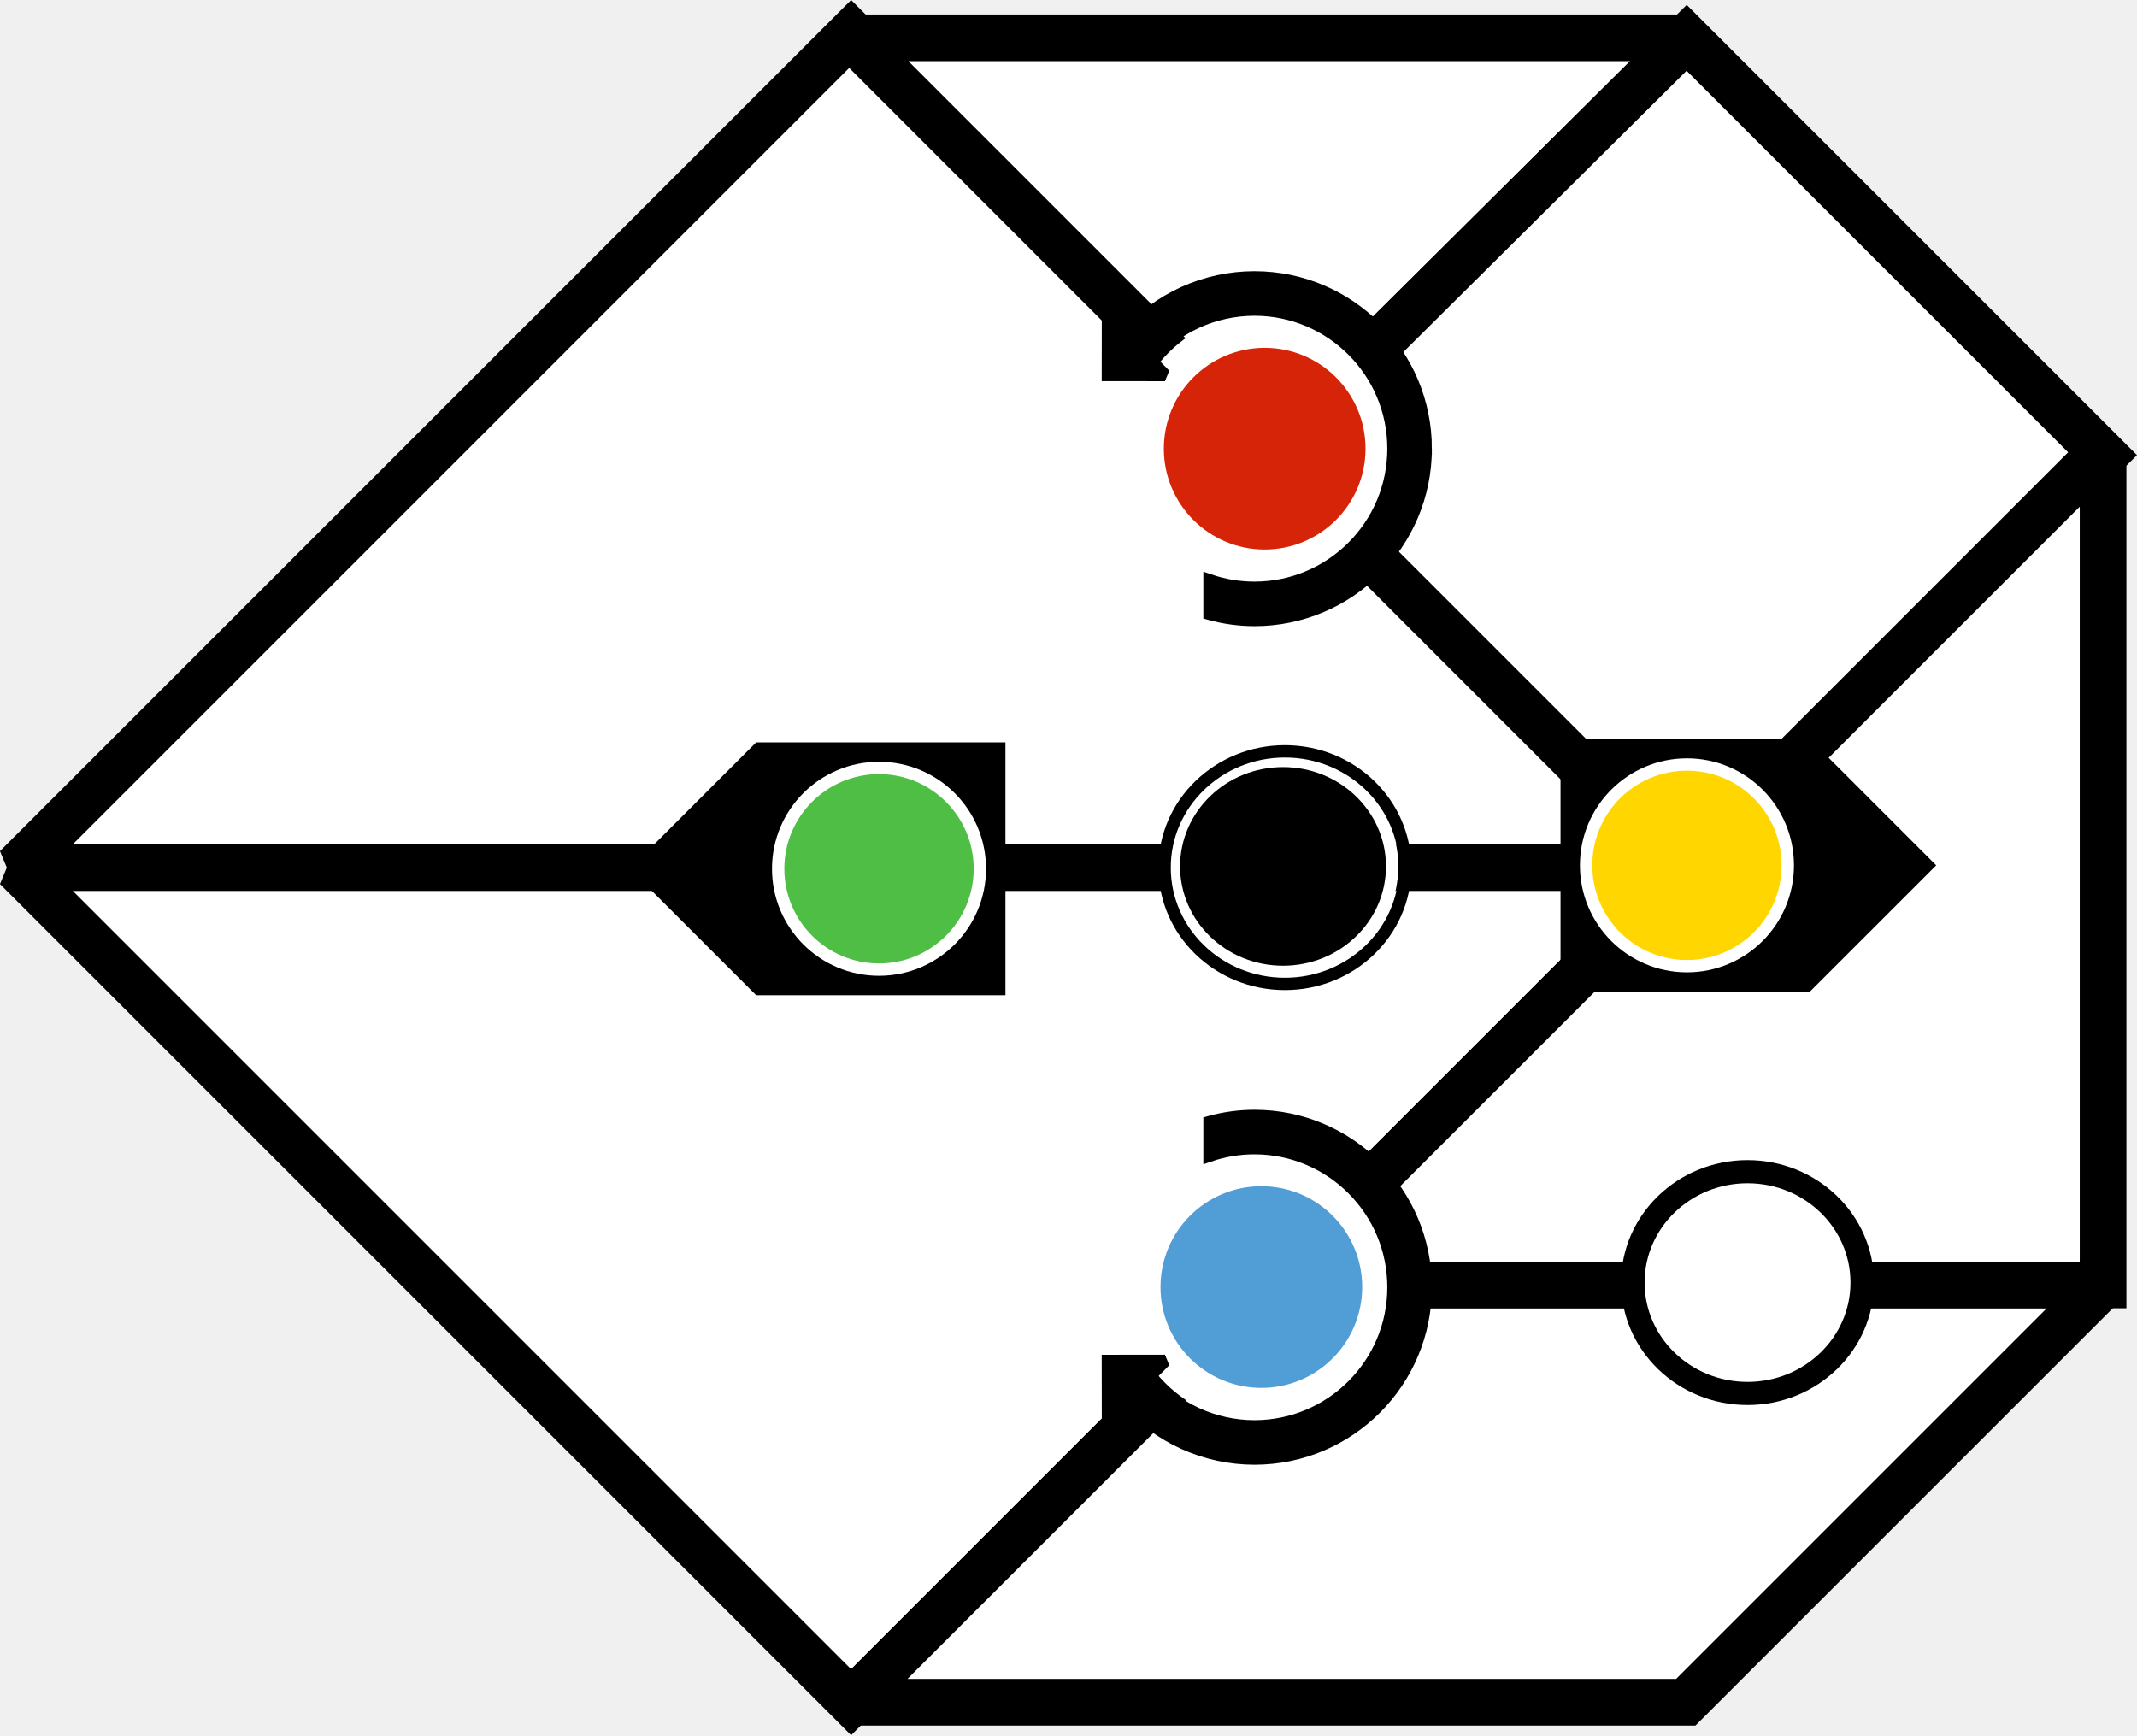
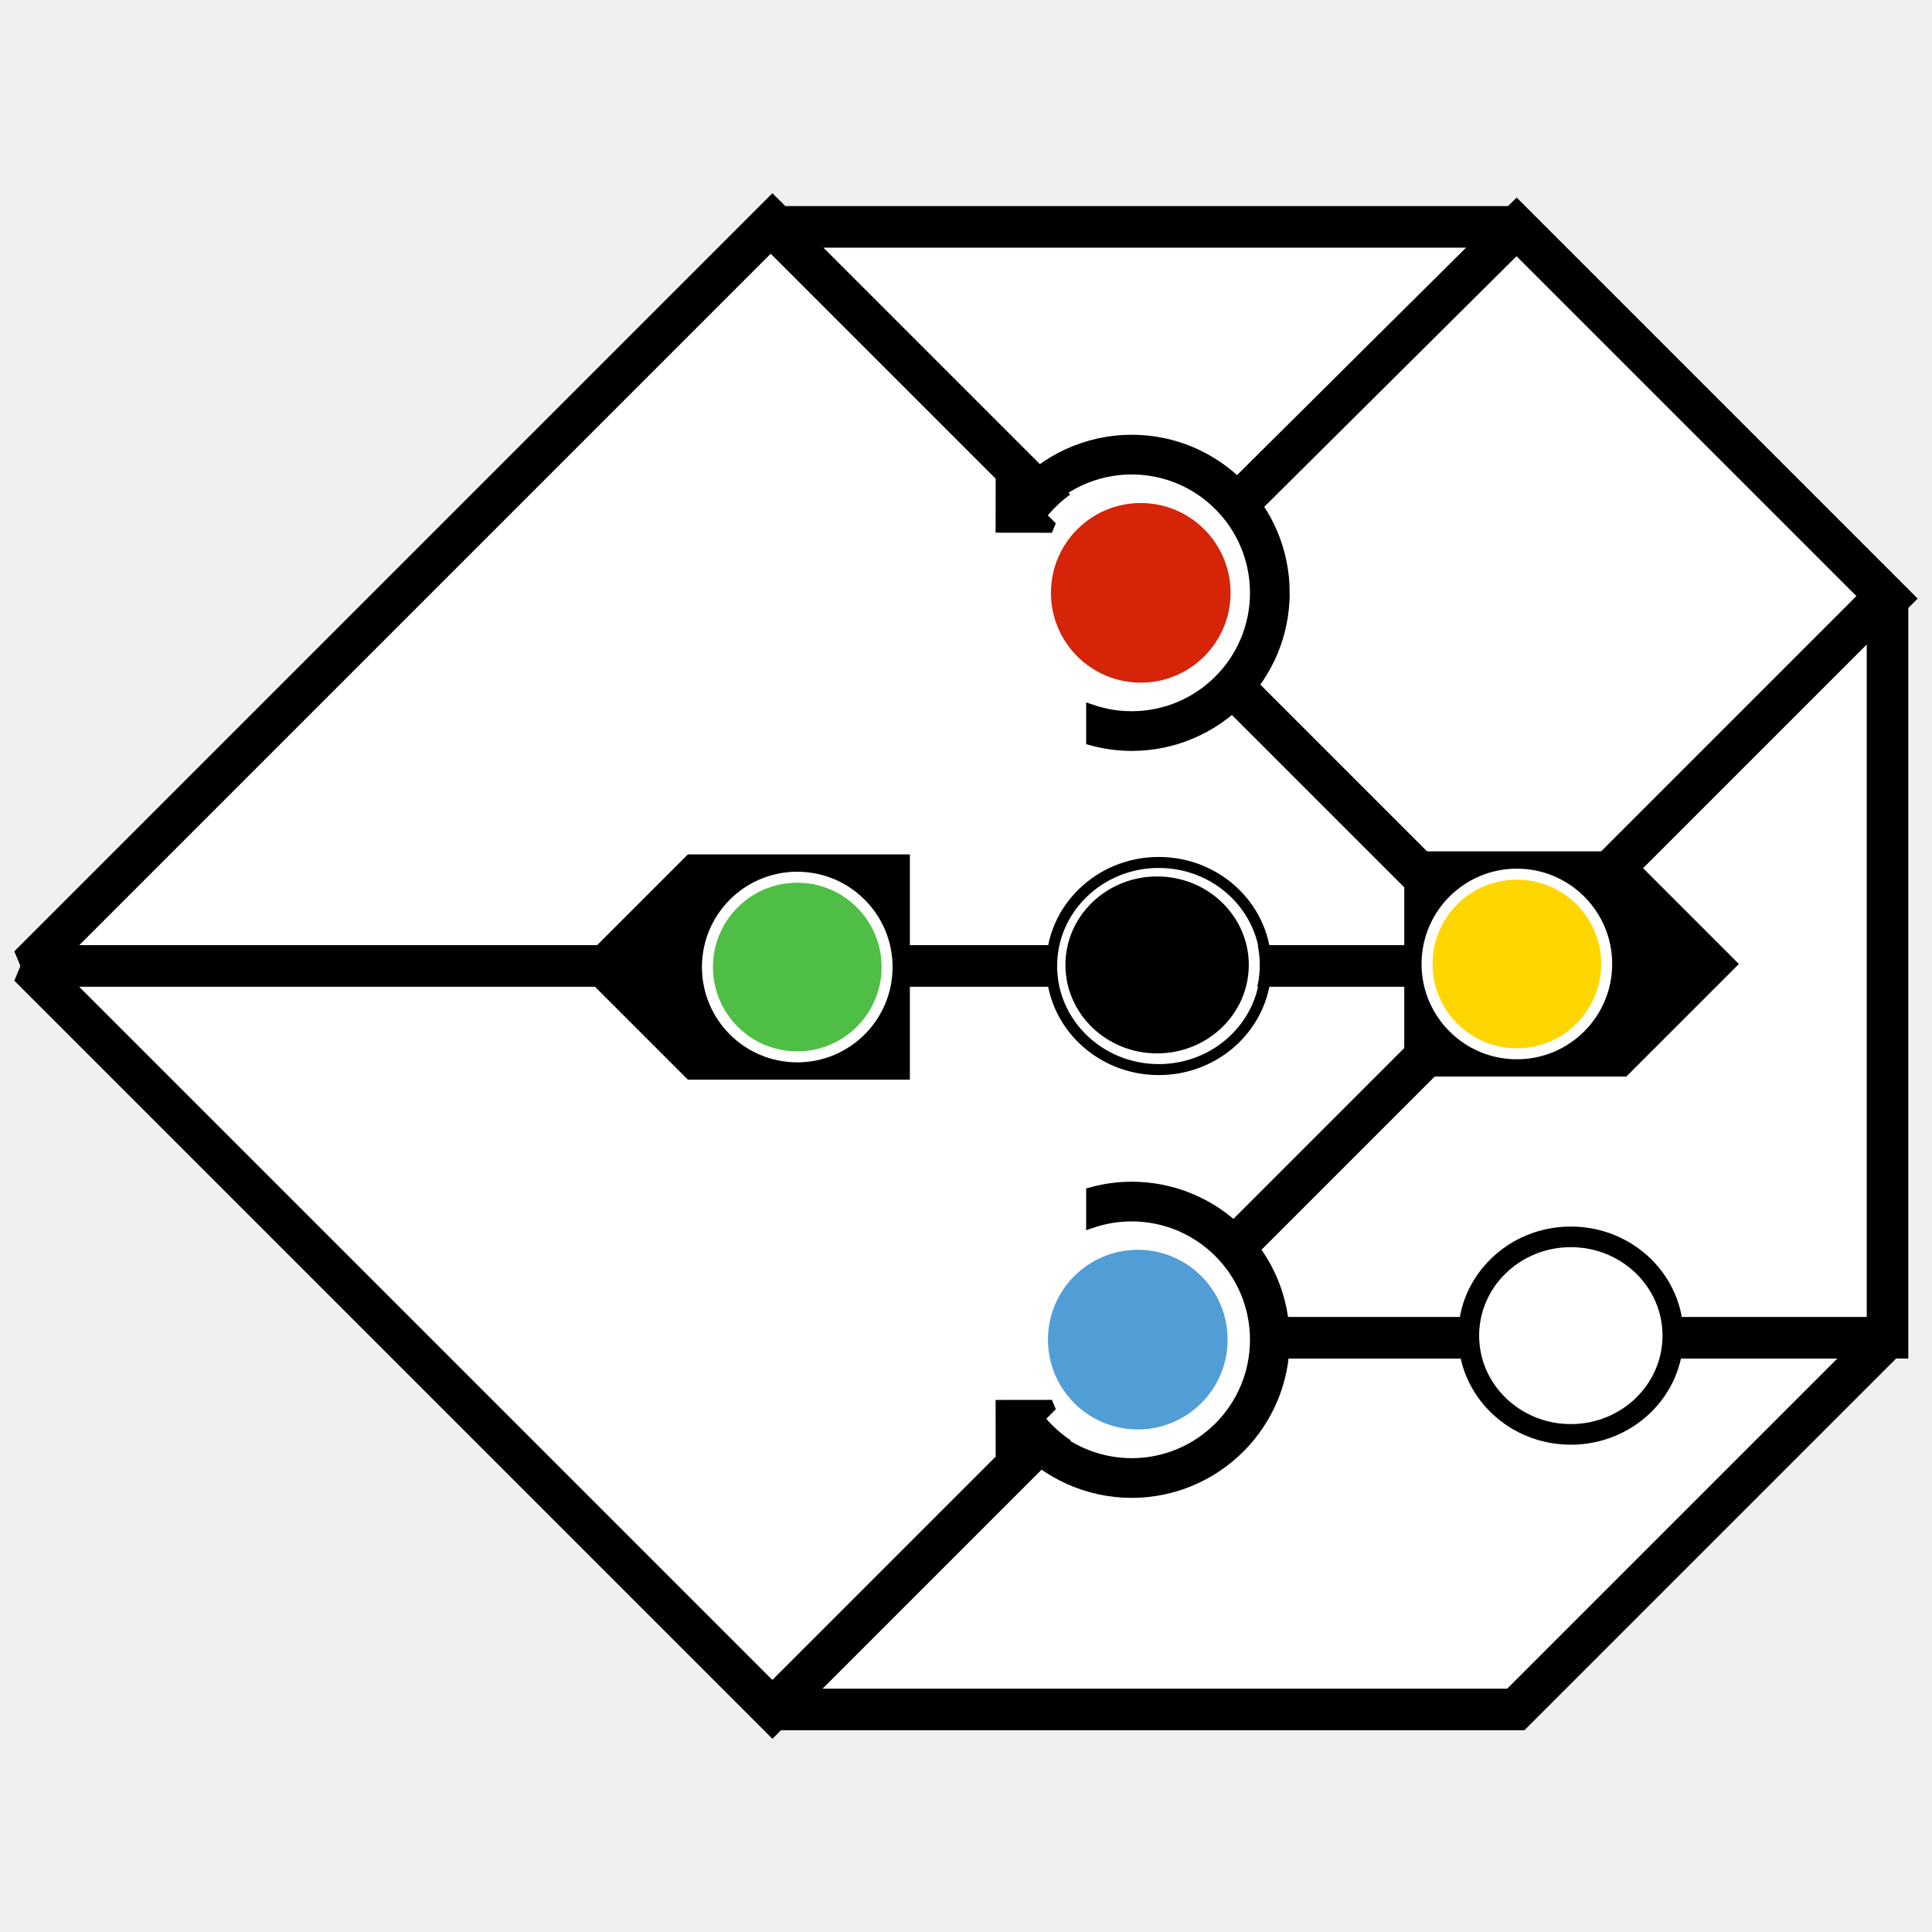
- <svg xmlns="http://www.w3.org/2000/svg" id="svg5" width="886.67" height="720" version="1.1" viewBox="0 0 242.35 196.79">
-   <g id="layer1" transform="translate(-22.636 -44.572)">
+ <svg xmlns="http://www.w3.org/2000/svg" id="svg5" width="900" height="900" version="1.1" viewBox="0 0 245.993 245.988">
+   <defs id="defs1" />
+   <g id="layer1" transform="translate(-20.81124,-19.97325)">
    <g id="g2162">
-       <g id="g975" style="paint-order:fill markers stroke;stroke-width:5.292">
-         <path id="rect1225" d="m119.16 48.314-94.655 94.655h189.31z" style="fill:#fff;paint-order:fill markers stroke;stroke-linecap:round;stroke-miterlimit:2;stroke-width:5.292;stroke:#000" />
-         <path id="path1234" d="m119.16 237.62 94.655-94.655h-189.31z" style="fill:#fff;paint-order:fill markers stroke;stroke-linecap:round;stroke-miterlimit:2;stroke-width:5.292;stroke:#000" />
-         <path id="path1231" d="m261.14 190.3-47.327 47.327-94.655-1e-5 47.327-47.327z" style="fill:#fff;paint-order:fill markers stroke;stroke-linecap:round;stroke-miterlimit:2;stroke-width:5.292;stroke:#000" />
-         <path id="path1254" d="m213.92 48.858h-94.655l47.327 47.327 0.039-0.357z" style="fill:#fff;paint-order:fill markers stroke;stroke-linecap:round;stroke-miterlimit:2;stroke-width:5.292;stroke:#000" />
-         <path id="path1244" d="m261.24 96.185-47.327-47.327-47.289 46.97-0.039 0.357 47.327 47.327z" style="fill:#fff;paint-order:fill markers stroke;stroke-linecap:round;stroke-miterlimit:2;stroke-width:5.292;stroke:#000" />
-         <path id="path1239" d="m261.14 190.3v-94.655l-94.655 94.655z" style="fill:#fff;paint-order:fill markers stroke;stroke-linecap:round;stroke-miterlimit:2;stroke-width:5.292;stroke:#000" />
+       <g id="g975" style="stroke-width:5.292;paint-order:fill markers stroke">
+         <path id="rect1225" d="m 119.16,48.314 -94.655,94.655 h 189.31 z" style="fill:#ffffff;stroke:#000000;stroke-width:5.292;stroke-linecap:round;stroke-miterlimit:2;paint-order:fill markers stroke" />
+         <path id="path1234" d="m 119.16,237.62 94.655,-94.655 H 24.505 Z" style="fill:#ffffff;stroke:#000000;stroke-width:5.292;stroke-linecap:round;stroke-miterlimit:2;paint-order:fill markers stroke" />
+         <path id="path1231" d="m 261.14,190.3 -47.327,47.327 -94.655,-1e-5 47.327,-47.327 z" style="fill:#ffffff;stroke:#000000;stroke-width:5.292;stroke-linecap:round;stroke-miterlimit:2;paint-order:fill markers stroke" />
+         <path id="path1254" d="m 213.92,48.858 h -94.655 l 47.327,47.327 0.039,-0.357 z" style="fill:#ffffff;stroke:#000000;stroke-width:5.292;stroke-linecap:round;stroke-miterlimit:2;paint-order:fill markers stroke" />
+         <path id="path1244" d="m 261.24,96.185 -47.327,-47.327 -47.289,46.97 -0.039,0.357 47.327,47.327 z" style="fill:#ffffff;stroke:#000000;stroke-width:5.292;stroke-linecap:round;stroke-miterlimit:2;paint-order:fill markers stroke" />
+         <path id="path1239" d="M 261.14,190.3 V 95.645 L 166.485,190.3 Z" style="fill:#ffffff;stroke:#000000;stroke-width:5.292;stroke-linecap:round;stroke-miterlimit:2;paint-order:fill markers stroke" />
      </g>
-       <g id="g2161" transform="rotate(90 175.97 84.799)" style="stroke-width:1.4">
-         <path id="rect1317" d="m233.88 19.544-13.639 13.639v27.277h27.277v-27.277z" style="paint-order:fill markers stroke;stroke-linecap:round;stroke-miterlimit:2;stroke-width:1.4;stroke:#000" />
-         <circle id="path1378" cx="233.88" cy="46.822" r="11.436" style="fill:#ffd600;paint-order:markers fill stroke;stroke-linecap:round;stroke-miterlimit:2;stroke-width:1.4;stroke:#fff" />
+       <g id="g2161" transform="rotate(90,175.97,84.799)" style="stroke-width:1.4">
+         <path id="rect1317" d="M 233.88,19.544 220.241,33.183 V 60.46 h 27.277 V 33.183 Z" style="stroke:#000000;stroke-width:1.4;stroke-linecap:round;stroke-miterlimit:2;paint-order:fill markers stroke" />
+         <circle id="path1378" cx="233.88" cy="46.822" r="11.436" style="fill:#ffd600;stroke:#ffffff;stroke-width:1.4;stroke-linecap:round;stroke-miterlimit:2;paint-order:markers fill stroke" />
      </g>
-       <g id="g2167" transform="rotate(-90 226.24 150.74)" style="stroke-width:1.4">
-         <path id="path2163" d="m233.88 19.544-13.639 13.639v27.277h27.277v-27.277z" style="paint-order:fill markers stroke;stroke-linecap:round;stroke-miterlimit:2;stroke-width:1.4;stroke:#000" />
-         <circle id="circle2165" cx="233.88" cy="46.822" r="11.436" style="fill:#4ebe45;paint-order:markers fill stroke;stroke-linecap:round;stroke-miterlimit:2;stroke-width:1.4;stroke:#fff" />
+       <g id="g2167" transform="rotate(-90,226.24,150.74)" style="stroke-width:1.4">
+         <path id="path2163" d="M 233.88,19.544 220.241,33.183 V 60.46 h 27.277 V 33.183 Z" style="stroke:#000000;stroke-width:1.4;stroke-linecap:round;stroke-miterlimit:2;paint-order:fill markers stroke" />
+         <circle id="circle2165" cx="233.88" cy="46.822" r="11.436" style="fill:#4ebe45;stroke:#ffffff;stroke-width:1.4;stroke-linecap:round;stroke-miterlimit:2;paint-order:markers fill stroke" />
      </g>
-       <g id="g2179" transform="rotate(180 199.78 118.68)" style="fill:#4ebe45;paint-order:stroke markers fill;stroke-width:7.938">
-         <circle id="circle2177" cx="233.88" cy="46.822" r="11.436" style="fill:#519dd6;paint-order:stroke markers fill;stroke-linecap:round;stroke-miterlimit:2;stroke-width:7.938;stroke:#fff" />
+       <g id="g2179" transform="rotate(180,199.78,118.68)" style="fill:#4ebe45;stroke-width:7.938;paint-order:stroke markers fill">
+         <circle id="circle2177" cx="233.88" cy="46.822" r="11.436" style="fill:#519dd6;stroke:#ffffff;stroke-width:7.938;stroke-linecap:round;stroke-miterlimit:2;paint-order:stroke markers fill" />
      </g>
-       <path id="path1249" d="m184.32 190.56a19.428 19.428 0 0 0-19.428-19.428 19.428 19.428 0 0 0-5.088 0.692v3.807a15.774 15.774 0 0 1 5.088-0.845 15.774 15.774 0 0 1 15.774 15.774 15.774 15.774 0 0 1-15.774 15.774 15.774 15.774 0 0 1-11.952-5.5h-0.112l1.919-1.924-6.469 8e-3 8e-3 6.469 2.014-2.018a19.428 19.428 0 0 0 14.593 6.619 19.428 19.428 0 0 0 19.428-19.428z" style="paint-order:fill markers stroke;stroke-linecap:round;stroke-miterlimit:2;stroke-width:1.4;stroke:#000" />
-       <g id="g2173" transform="translate(-67.821 48.632)" style="paint-order:stroke markers fill;stroke-width:7.938">
-         <circle id="circle2171" cx="233.88" cy="46.822" r="11.436" style="fill:#d62408;paint-order:stroke markers fill;stroke-linecap:round;stroke-miterlimit:2;stroke-width:7.938;stroke:#fff" />
+       <path id="path1249" d="m 184.32,190.56 a 19.428,19.428 0 0 0 -19.428,-19.428 19.428,19.428 0 0 0 -5.088,0.692 v 3.807 a 15.774,15.774 0 0 1 5.088,-0.845 15.774,15.774 0 0 1 15.774,15.774 15.774,15.774 0 0 1 -15.774,15.774 15.774,15.774 0 0 1 -11.952,-5.5 h -0.112 l 1.919,-1.924 -6.469,0.008 0.008,6.469 2.014,-2.018 a 19.428,19.428 0 0 0 14.593,6.619 19.428,19.428 0 0 0 19.428,-19.428 z" style="stroke:#000000;stroke-width:1.4;stroke-linecap:round;stroke-miterlimit:2;paint-order:fill markers stroke" />
+       <g id="g2173" transform="translate(-67.821,48.632)" style="stroke-width:7.938;paint-order:stroke markers fill">
+         <circle id="circle2171" cx="233.88" cy="46.822" r="11.436" style="fill:#d62408;stroke:#ffffff;stroke-width:7.938;stroke-linecap:round;stroke-miterlimit:2;paint-order:stroke markers fill" />
      </g>
-       <path id="path3889" d="m184.32 95.454a19.428 19.428 0 0 1-19.428 19.428 19.428 19.428 0 0 1-5.088-0.692v-3.807a15.774 15.774 0 0 0 5.088 0.845 15.774 15.774 0 0 0 15.774-15.774 15.774 15.774 0 0 0-15.774-15.774 15.774 15.774 0 0 0-11.952 5.5h-0.112l1.919 1.924-6.469-8e-3 8e-3 -6.469 2.014 2.018a19.428 19.428 0 0 1 14.593-6.619 19.428 19.428 0 0 1 19.428 19.428z" style="paint-order:stroke markers fill;stroke-linecap:round;stroke-miterlimit:2;stroke-width:1.4;stroke:#000" />
-       <g id="g4142" transform="rotate(90 149.31 157.09)" style="stroke-width:1.4">
-         <ellipse id="path2233" cx="182.25" cy="85.582" rx="11.964" ry="12.374" style="fill:#fff;paint-order:markers fill stroke;stroke-linecap:round;stroke-miterlimit:2;stroke-width:1.4;stroke:#000" />
-         <ellipse id="ellipse3942" cx="182.25" cy="85.582" rx="13.188" ry="13.64" style="fill:none;paint-order:markers fill stroke;stroke-linecap:round;stroke-miterlimit:2;stroke-width:1.4;stroke:#000" />
+       <path id="path3889" d="m 184.32,95.454 a 19.428,19.428 0 0 1 -19.428,19.428 19.428,19.428 0 0 1 -5.088,-0.692 v -3.807 a 15.774,15.774 0 0 0 5.088,0.845 15.774,15.774 0 0 0 15.774,-15.774 15.774,15.774 0 0 0 -15.774,-15.774 15.774,15.774 0 0 0 -11.952,5.5 h -0.112 l 1.919,1.924 -6.469,-0.008 0.008,-6.469 2.014,2.018 a 19.428,19.428 0 0 1 14.593,-6.619 19.428,19.428 0 0 1 19.428,19.428 z" style="stroke:#000000;stroke-width:1.4;stroke-linecap:round;stroke-miterlimit:2;paint-order:stroke markers fill" />
+       <g id="g4142" transform="rotate(90,149.31,157.09)" style="stroke-width:1.4">
+         <ellipse id="path2233" cx="182.25" cy="85.582" rx="11.964" ry="12.374" style="fill:#ffffff;stroke:#000000;stroke-width:1.4;stroke-linecap:round;stroke-miterlimit:2;paint-order:markers fill stroke" />
+         <ellipse id="ellipse3942" cx="182.25" cy="85.582" rx="13.188" ry="13.64" style="fill:none;stroke:#000000;stroke-width:1.4;stroke-linecap:round;stroke-miterlimit:2;paint-order:markers fill stroke" />
      </g>
-       <g id="g4146" transform="rotate(90 145.02 153.36)" style="stroke-width:1.4">
-         <ellipse id="ellipse3891" cx="134.49" cy="130.24" rx="11.964" ry="12.374" style="paint-order:markers fill stroke;stroke-linecap:round;stroke-miterlimit:2;stroke-width:1.4;stroke:#fff" />
-         <ellipse id="ellipse3967" cx="134.63" cy="130.03" rx="13.188" ry="13.64" style="fill:none;paint-order:markers fill stroke;stroke-linecap:round;stroke-miterlimit:2;stroke-width:1.4;stroke:#000" />
+       <g id="g4146" transform="rotate(90,145.02,153.36)" style="stroke-width:1.4">
+         <ellipse id="ellipse3891" cx="134.49" cy="130.24" rx="11.964" ry="12.374" style="stroke:#ffffff;stroke-width:1.4;stroke-linecap:round;stroke-miterlimit:2;paint-order:markers fill stroke" />
+         <ellipse id="ellipse3967" cx="134.63" cy="130.03" rx="13.188" ry="13.64" style="fill:none;stroke:#000000;stroke-width:1.4;stroke-linecap:round;stroke-miterlimit:2;paint-order:markers fill stroke" />
      </g>
    </g>
  </g>
</svg>
